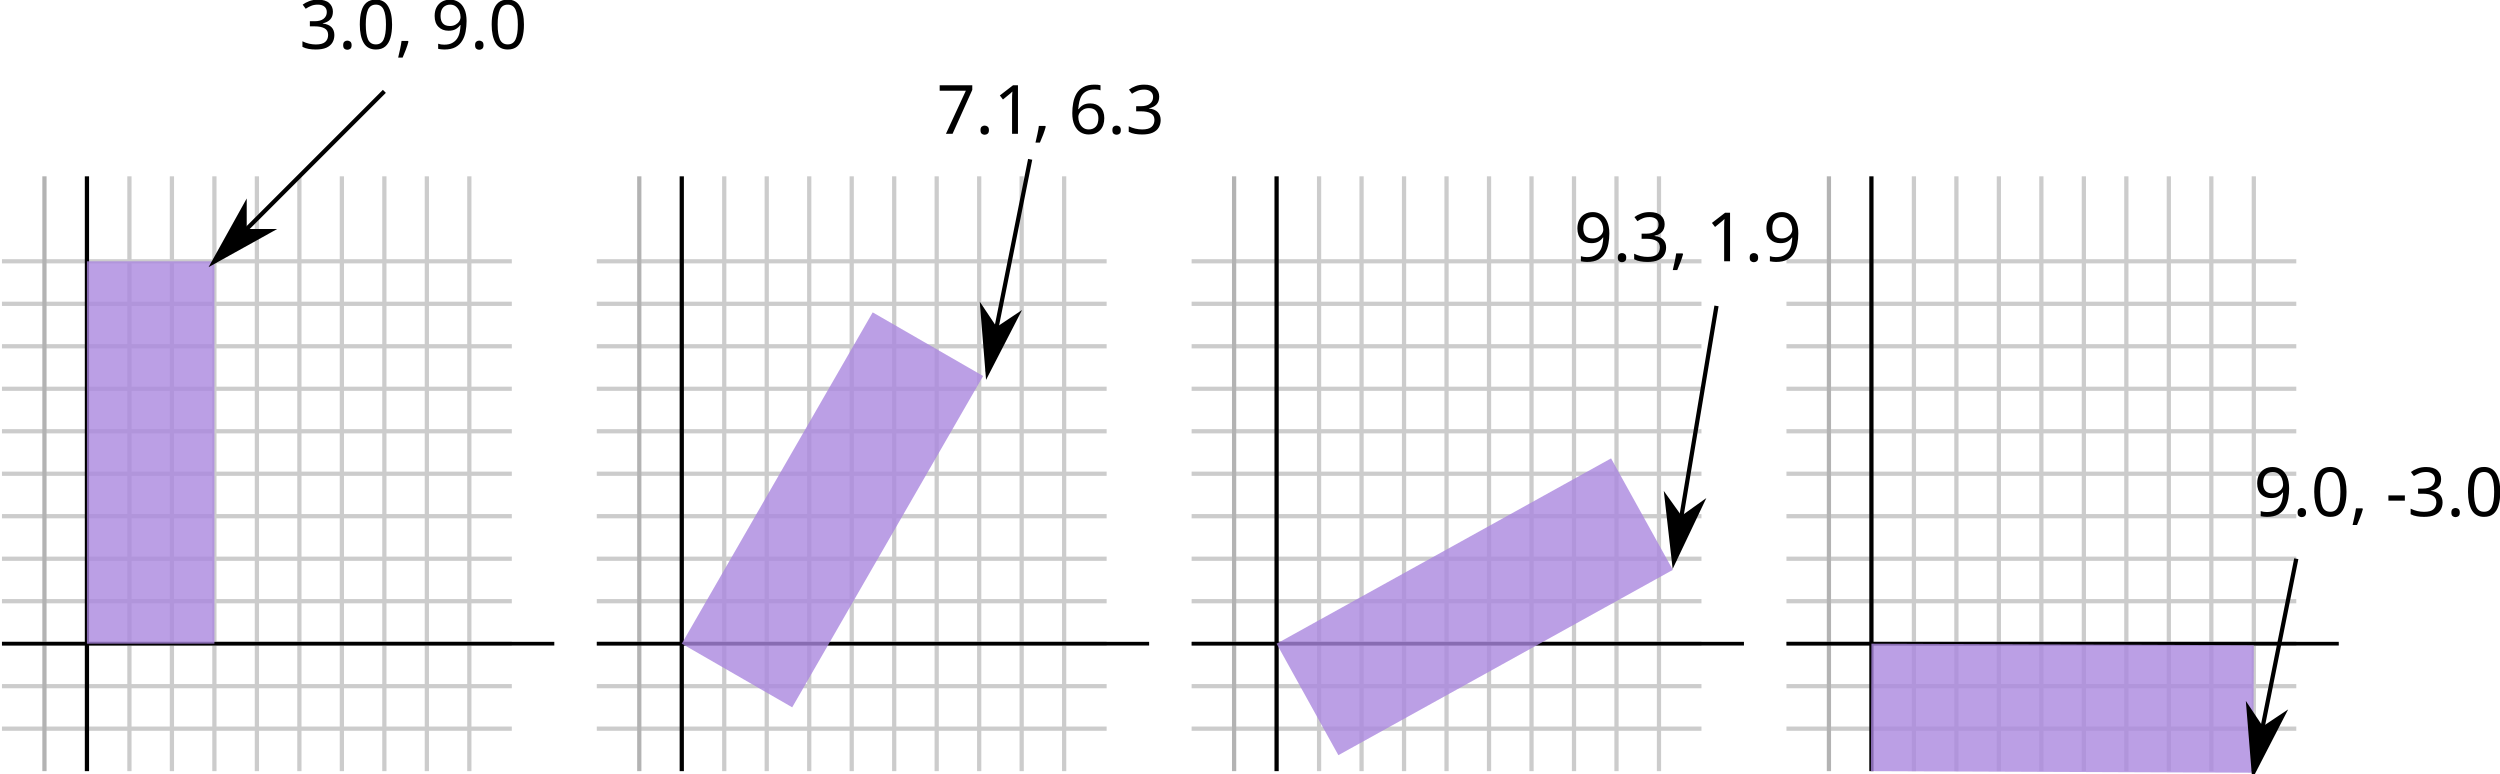
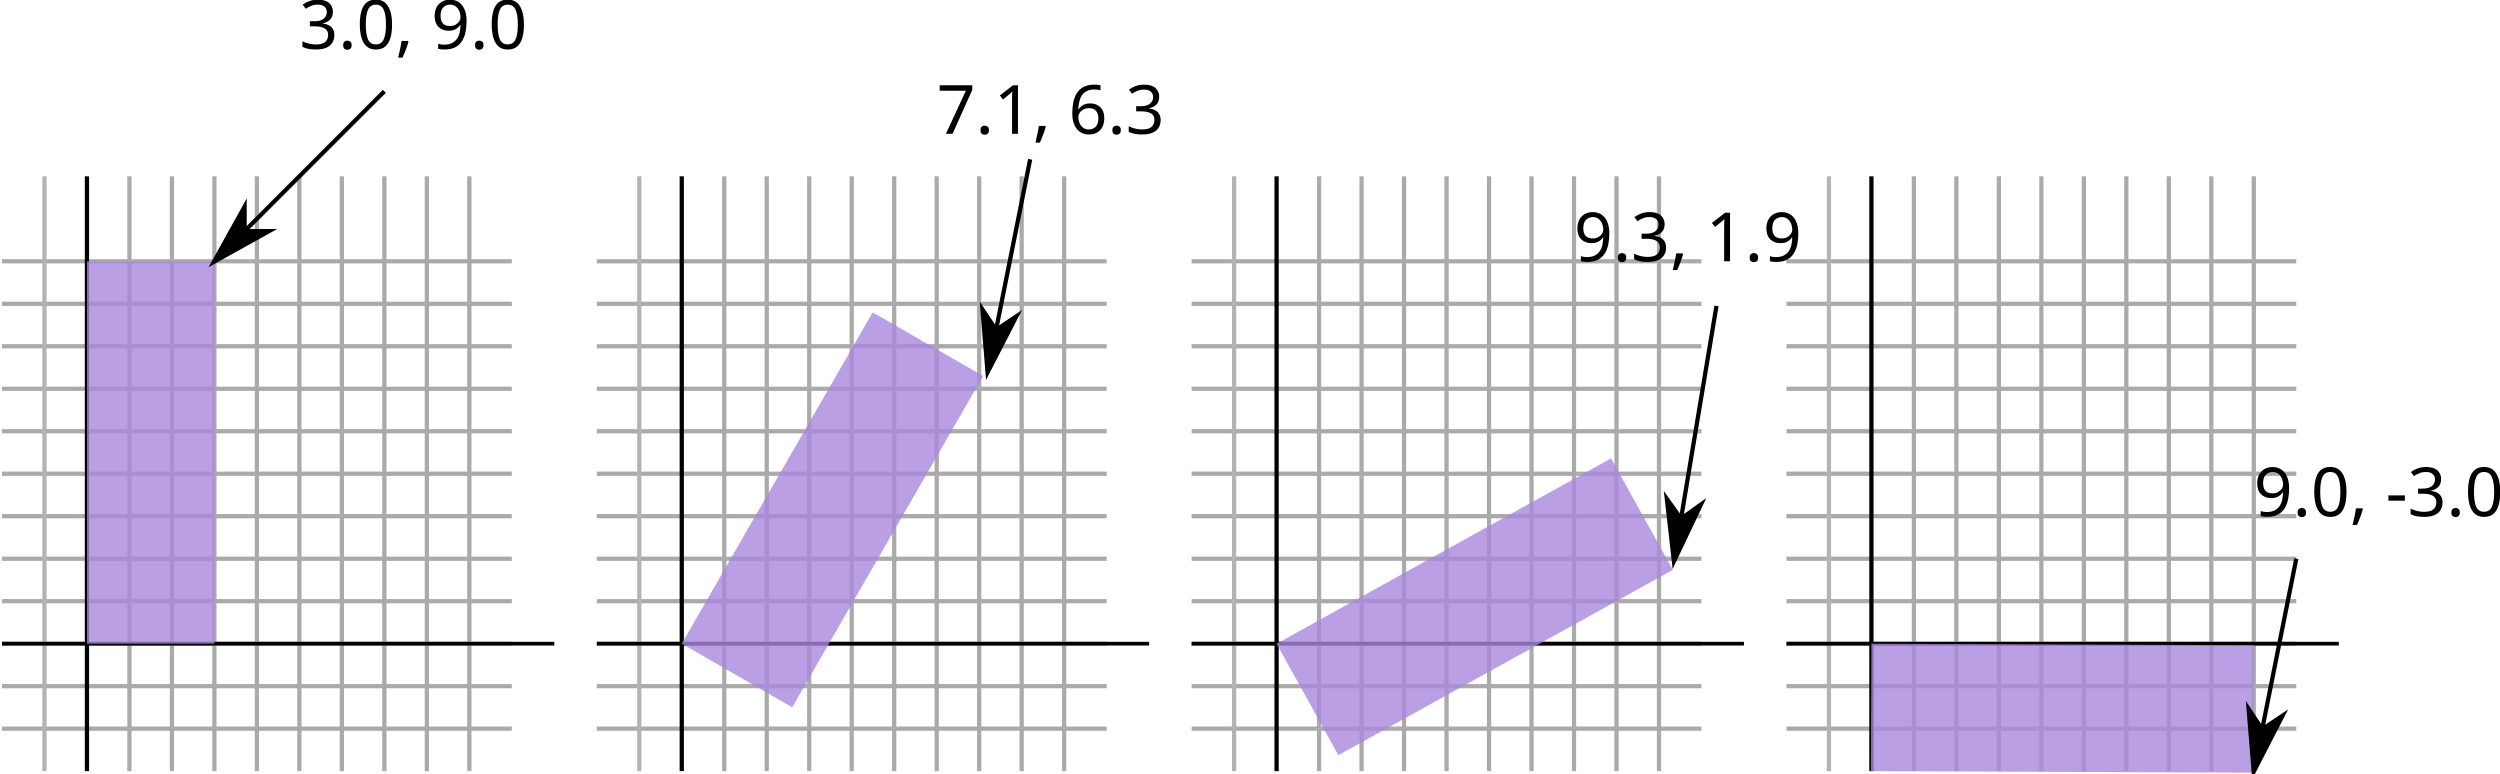
<svg xmlns="http://www.w3.org/2000/svg" width="588.408" height="182" id="svg2" version="1.1">
  <defs id="defs4">
    <marker orient="auto" refY="0" refX="0" id="Arrow1Lstart" style="overflow:visible">
      <path id="path3933" d="M 0,0 5,-5 -12.5,0 5,5 0,0 z" style="fill-rule:evenodd;stroke:#000000;stroke-width:1pt;marker-start:none" transform="matrix(0.8,0,0,0.8,10,0)" />
    </marker>
    <marker orient="auto" refY="0" refX="0" id="Arrow1Lstart-1" style="overflow:visible">
      <path id="path3933-8" d="M 0,0 5,-5 -12.5,0 5,5 0,0 z" style="fill-rule:evenodd;stroke:#000000;stroke-width:1pt;marker-start:none" transform="matrix(0.8,0,0,0.8,10,0)" />
    </marker>
    <marker orient="auto" refY="0" refX="0" id="Arrow1Lstart-7" style="overflow:visible">
      <path id="path3933-7" d="M 0,0 5,-5 -12.5,0 5,5 0,0 z" style="fill-rule:evenodd;stroke:#000000;stroke-width:1pt;marker-start:none" transform="matrix(0.8,0,0,0.8,10,0)" />
    </marker>
    <marker orient="auto" refY="0" refX="0" id="Arrow1Lstart-18" style="overflow:visible">
      <path id="path3933-9" d="M 0,0 5,-5 -12.5,0 5,5 0,0 z" style="fill-rule:evenodd;stroke:#000000;stroke-width:1pt;marker-start:none" transform="matrix(0.8,0,0,0.8,10,0)" />
    </marker>
  </defs>
  <g id="layer2" transform="translate(-9.537092,-10.86218)">
    <g id="g3912" transform="translate(-50,-230)">
-       <path id="path2994" d="m 90,282.362 0,140" style="fill:#000000;stroke:#cccccc;stroke-width:1px;stroke-linecap:butt;stroke-linejoin:miter;stroke-opacity:1" />
-       <path id="path2994-1" d="m 100,282.362 0,140" style="fill:#000000;stroke:#cccccc;stroke-width:1px;stroke-linecap:butt;stroke-linejoin:miter;stroke-opacity:1" />
-       <path id="path2994-7" d="m 110,282.362 0,140" style="fill:#000000;stroke:#cccccc;stroke-width:1px;stroke-linecap:butt;stroke-linejoin:miter;stroke-opacity:1" />
-       <path id="path2994-7-4" d="m 120,282.362 0,140" style="fill:#000000;stroke:#cccccc;stroke-width:1px;stroke-linecap:butt;stroke-linejoin:miter;stroke-opacity:1" />
-       <path id="path2994-0" d="m 130,282.362 0,140" style="fill:#000000;stroke:#cccccc;stroke-width:1px;stroke-linecap:butt;stroke-linejoin:miter;stroke-opacity:1" />
-       <path id="path2994-1-9" d="m 140,282.362 0,140" style="fill:#000000;stroke:#cccccc;stroke-width:1px;stroke-linecap:butt;stroke-linejoin:miter;stroke-opacity:1" />
-       <path id="path2994-7-48" d="m 150,282.362 0,140" style="fill:#000000;stroke:#cccccc;stroke-width:1px;stroke-linecap:butt;stroke-linejoin:miter;stroke-opacity:1" />
-       <path id="path2994-7-4-8" d="m 160,282.362 0,140" style="fill:#000000;stroke:#cccccc;stroke-width:1px;stroke-linecap:butt;stroke-linejoin:miter;stroke-opacity:1" />
-       <path id="path2994-2" d="m 170,282.362 0,140" style="fill:#000000;stroke:#cccccc;stroke-width:1px;stroke-linecap:butt;stroke-linejoin:miter;stroke-opacity:1" />
+       <path id="path2994" d="m 90,282.362 0,140" style="fill:#000000;stroke:#aaaaaa;stroke-width:1px;stroke-linecap:butt;stroke-linejoin:miter;stroke-opacity:1" />
+       <path id="path2994-1" d="m 100,282.362 0,140" style="fill:#000000;stroke:#aaaaaa;stroke-width:1px;stroke-linecap:butt;stroke-linejoin:miter;stroke-opacity:1" />
+       <path id="path2994-7" d="m 110,282.362 0,140" style="fill:#000000;stroke:#aaaaaa;stroke-width:1px;stroke-linecap:butt;stroke-linejoin:miter;stroke-opacity:1" />
+       <path id="path2994-7-4" d="m 120,282.362 0,140" style="fill:#000000;stroke:#aaaaaa;stroke-width:1px;stroke-linecap:butt;stroke-linejoin:miter;stroke-opacity:1" />
+       <path id="path2994-0" d="m 130,282.362 0,140" style="fill:#000000;stroke:#aaaaaa;stroke-width:1px;stroke-linecap:butt;stroke-linejoin:miter;stroke-opacity:1" />
+       <path id="path2994-1-9" d="m 140,282.362 0,140" style="fill:#000000;stroke:#aaaaaa;stroke-width:1px;stroke-linecap:butt;stroke-linejoin:miter;stroke-opacity:1" />
+       <path id="path2994-7-48" d="m 150,282.362 0,140" style="fill:#000000;stroke:#aaaaaa;stroke-width:1px;stroke-linecap:butt;stroke-linejoin:miter;stroke-opacity:1" />
+       <path id="path2994-7-4-8" d="m 160,282.362 0,140" style="fill:#000000;stroke:#aaaaaa;stroke-width:1px;stroke-linecap:butt;stroke-linejoin:miter;stroke-opacity:1" />
+       <path id="path2994-2" d="m 170,282.362 0,140" style="fill:#000000;stroke:#aaaaaa;stroke-width:1px;stroke-linecap:butt;stroke-linejoin:miter;stroke-opacity:1" />
    </g>
    <g id="g3898" transform="matrix(0,1,-0.8571429,0,612.0247,-187.6378)">
-       <path id="path2994-17" d="m 260,562.362 0,140" style="fill:#000000;stroke:#cccccc;stroke-width:1px;stroke-linecap:butt;stroke-linejoin:miter;stroke-opacity:1" />
-       <path id="path2994-1-1" d="m 270,562.362 0,140" style="fill:#000000;stroke:#cccccc;stroke-width:1px;stroke-linecap:butt;stroke-linejoin:miter;stroke-opacity:1" />
-       <path id="path2994-7-1" d="m 280,562.362 0,140" style="fill:#000000;stroke:#cccccc;stroke-width:1px;stroke-linecap:butt;stroke-linejoin:miter;stroke-opacity:1" />
-       <path id="path2994-7-4-52" d="m 290,562.362 0,140" style="fill:#000000;stroke:#cccccc;stroke-width:1px;stroke-linecap:butt;stroke-linejoin:miter;stroke-opacity:1" />
-       <path id="path2994-0-7" d="m 300,562.362 0,140" style="fill:#000000;stroke:#cccccc;stroke-width:1px;stroke-linecap:butt;stroke-linejoin:miter;stroke-opacity:1" />
-       <path id="path2994-1-9-6" d="m 310,562.362 0,140" style="fill:#000000;stroke:#cccccc;stroke-width:1px;stroke-linecap:butt;stroke-linejoin:miter;stroke-opacity:1" />
-       <path id="path2994-7-48-1" d="m 320,562.362 0,140" style="fill:#000000;stroke:#cccccc;stroke-width:1px;stroke-linecap:butt;stroke-linejoin:miter;stroke-opacity:1" />
-       <path id="path2994-7-4-8-4" d="m 330,562.362 0,140" style="fill:#000000;stroke:#cccccc;stroke-width:1px;stroke-linecap:butt;stroke-linejoin:miter;stroke-opacity:1" />
-       <path id="path2994-2-2" d="m 340,562.362 0,140" style="fill:#000000;stroke:#cccccc;stroke-width:1px;stroke-linecap:butt;stroke-linejoin:miter;stroke-opacity:1" />
-       <path id="path2994-1-4-3" d="m 350,562.362 0,140" style="fill:#000000;stroke:#cccccc;stroke-width:1px;stroke-linecap:butt;stroke-linejoin:miter;stroke-opacity:1" />
-       <path id="path2994-7-5-2" d="m 360,562.362 0,140" style="fill:#000000;stroke:#cccccc;stroke-width:1px;stroke-linecap:butt;stroke-linejoin:miter;stroke-opacity:1" />
-       <path id="path2994-7-4-5-2" d="m 370,562.362 0,140" style="fill:#000000;stroke:#cccccc;stroke-width:1px;stroke-linecap:butt;stroke-linejoin:miter;stroke-opacity:1" />
+       <path id="path2994-17" d="m 260,562.362 0,140" style="fill:#000000;stroke:#aaaaaa;stroke-width:1px;stroke-linecap:butt;stroke-linejoin:miter;stroke-opacity:1" />
+       <path id="path2994-1-1" d="m 270,562.362 0,140" style="fill:#000000;stroke:#aaaaaa;stroke-width:1px;stroke-linecap:butt;stroke-linejoin:miter;stroke-opacity:1" />
+       <path id="path2994-7-1" d="m 280,562.362 0,140" style="fill:#000000;stroke:#aaaaaa;stroke-width:1px;stroke-linecap:butt;stroke-linejoin:miter;stroke-opacity:1" />
+       <path id="path2994-7-4-52" d="m 290,562.362 0,140" style="fill:#000000;stroke:#aaaaaa;stroke-width:1px;stroke-linecap:butt;stroke-linejoin:miter;stroke-opacity:1" />
+       <path id="path2994-0-7" d="m 300,562.362 0,140" style="fill:#000000;stroke:#aaaaaa;stroke-width:1px;stroke-linecap:butt;stroke-linejoin:miter;stroke-opacity:1" />
+       <path id="path2994-1-9-6" d="m 310,562.362 0,140" style="fill:#000000;stroke:#aaaaaa;stroke-width:1px;stroke-linecap:butt;stroke-linejoin:miter;stroke-opacity:1" />
+       <path id="path2994-7-48-1" d="m 320,562.362 0,140" style="fill:#000000;stroke:#aaaaaa;stroke-width:1px;stroke-linecap:butt;stroke-linejoin:miter;stroke-opacity:1" />
+       <path id="path2994-7-4-8-4" d="m 330,562.362 0,140" style="fill:#000000;stroke:#aaaaaa;stroke-width:1px;stroke-linecap:butt;stroke-linejoin:miter;stroke-opacity:1" />
+       <path id="path2994-2-2" d="m 340,562.362 0,140" style="fill:#000000;stroke:#aaaaaa;stroke-width:1px;stroke-linecap:butt;stroke-linejoin:miter;stroke-opacity:1" />
+       <path id="path2994-1-4-3" d="m 350,562.362 0,140" style="fill:#000000;stroke:#aaaaaa;stroke-width:1px;stroke-linecap:butt;stroke-linejoin:miter;stroke-opacity:1" />
+       <path id="path2994-7-5-2" d="m 360,562.362 0,140" style="fill:#000000;stroke:#aaaaaa;stroke-width:1px;stroke-linecap:butt;stroke-linejoin:miter;stroke-opacity:1" />
+       <path id="path2994-7-4-5-2" d="m 370,562.362 0,140" style="fill:#000000;stroke:#aaaaaa;stroke-width:1px;stroke-linecap:butt;stroke-linejoin:miter;stroke-opacity:1" />
    </g>
    <path style="fill:#000000;stroke:#b3b3b3;stroke-width:1px;stroke-linecap:butt;stroke-linejoin:miter;stroke-opacity:1" d="m 20,52.362 0,140" id="path3926" />
    <g transform="translate(89.99997,-230)" id="g3912-9">
-       <path id="path2994-27" d="m 90,282.362 0,140" style="fill:#000000;stroke:#cccccc;stroke-width:1px;stroke-linecap:butt;stroke-linejoin:miter;stroke-opacity:1" />
-       <path id="path2994-1-95" d="m 100,282.362 0,140" style="fill:#000000;stroke:#cccccc;stroke-width:1px;stroke-linecap:butt;stroke-linejoin:miter;stroke-opacity:1" />
-       <path id="path2994-7-43" d="m 110,282.362 0,140" style="fill:#000000;stroke:#cccccc;stroke-width:1px;stroke-linecap:butt;stroke-linejoin:miter;stroke-opacity:1" />
-       <path id="path2994-7-4-1" d="m 120,282.362 0,140" style="fill:#000000;stroke:#cccccc;stroke-width:1px;stroke-linecap:butt;stroke-linejoin:miter;stroke-opacity:1" />
-       <path id="path2994-0-2" d="m 130,282.362 0,140" style="fill:#000000;stroke:#cccccc;stroke-width:1px;stroke-linecap:butt;stroke-linejoin:miter;stroke-opacity:1" />
-       <path id="path2994-1-9-3" d="m 140,282.362 0,140" style="fill:#000000;stroke:#cccccc;stroke-width:1px;stroke-linecap:butt;stroke-linejoin:miter;stroke-opacity:1" />
-       <path id="path2994-7-48-3" d="m 150,282.362 0,140" style="fill:#000000;stroke:#cccccc;stroke-width:1px;stroke-linecap:butt;stroke-linejoin:miter;stroke-opacity:1" />
-       <path id="path2994-7-4-8-41" d="m 160,282.362 0,140" style="fill:#000000;stroke:#cccccc;stroke-width:1px;stroke-linecap:butt;stroke-linejoin:miter;stroke-opacity:1" />
-       <path id="path2994-2-1" d="m 170,282.362 0,140" style="fill:#000000;stroke:#cccccc;stroke-width:1px;stroke-linecap:butt;stroke-linejoin:miter;stroke-opacity:1" />
+       <path id="path2994-27" d="m 90,282.362 0,140" style="fill:#000000;stroke:#aaaaaa;stroke-width:1px;stroke-linecap:butt;stroke-linejoin:miter;stroke-opacity:1" />
+       <path id="path2994-1-95" d="m 100,282.362 0,140" style="fill:#000000;stroke:#aaaaaa;stroke-width:1px;stroke-linecap:butt;stroke-linejoin:miter;stroke-opacity:1" />
+       <path id="path2994-7-43" d="m 110,282.362 0,140" style="fill:#000000;stroke:#aaaaaa;stroke-width:1px;stroke-linecap:butt;stroke-linejoin:miter;stroke-opacity:1" />
+       <path id="path2994-7-4-1" d="m 120,282.362 0,140" style="fill:#000000;stroke:#aaaaaa;stroke-width:1px;stroke-linecap:butt;stroke-linejoin:miter;stroke-opacity:1" />
+       <path id="path2994-0-2" d="m 130,282.362 0,140" style="fill:#000000;stroke:#aaaaaa;stroke-width:1px;stroke-linecap:butt;stroke-linejoin:miter;stroke-opacity:1" />
+       <path id="path2994-1-9-3" d="m 140,282.362 0,140" style="fill:#000000;stroke:#aaaaaa;stroke-width:1px;stroke-linecap:butt;stroke-linejoin:miter;stroke-opacity:1" />
+       <path id="path2994-7-48-3" d="m 150,282.362 0,140" style="fill:#000000;stroke:#aaaaaa;stroke-width:1px;stroke-linecap:butt;stroke-linejoin:miter;stroke-opacity:1" />
+       <path id="path2994-7-4-8-41" d="m 160,282.362 0,140" style="fill:#000000;stroke:#aaaaaa;stroke-width:1px;stroke-linecap:butt;stroke-linejoin:miter;stroke-opacity:1" />
+       <path id="path2994-2-1" d="m 170,282.362 0,140" style="fill:#000000;stroke:#aaaaaa;stroke-width:1px;stroke-linecap:butt;stroke-linejoin:miter;stroke-opacity:1" />
    </g>
    <g id="g3898-2" transform="matrix(0,1,-0.8571427,0,752.0246,-187.6378)">
-       <path id="path2994-17-7" d="m 260,562.362 0,140" style="fill:#000000;stroke:#cccccc;stroke-width:1px;stroke-linecap:butt;stroke-linejoin:miter;stroke-opacity:1" />
-       <path id="path2994-1-1-7" d="m 270,562.362 0,140" style="fill:#000000;stroke:#cccccc;stroke-width:1px;stroke-linecap:butt;stroke-linejoin:miter;stroke-opacity:1" />
-       <path id="path2994-7-1-9" d="m 280,562.362 0,140" style="fill:#000000;stroke:#cccccc;stroke-width:1px;stroke-linecap:butt;stroke-linejoin:miter;stroke-opacity:1" />
-       <path id="path2994-7-4-52-3" d="m 290,562.362 0,140" style="fill:#000000;stroke:#cccccc;stroke-width:1px;stroke-linecap:butt;stroke-linejoin:miter;stroke-opacity:1" />
-       <path id="path2994-0-7-1" d="m 300,562.362 0,140" style="fill:#000000;stroke:#cccccc;stroke-width:1px;stroke-linecap:butt;stroke-linejoin:miter;stroke-opacity:1" />
-       <path id="path2994-1-9-6-9" d="m 310,562.362 0,140" style="fill:#000000;stroke:#cccccc;stroke-width:1px;stroke-linecap:butt;stroke-linejoin:miter;stroke-opacity:1" />
-       <path id="path2994-7-48-1-8" d="m 320,562.362 0,140" style="fill:#000000;stroke:#cccccc;stroke-width:1px;stroke-linecap:butt;stroke-linejoin:miter;stroke-opacity:1" />
-       <path id="path2994-7-4-8-4-6" d="m 330,562.362 0,140" style="fill:#000000;stroke:#cccccc;stroke-width:1px;stroke-linecap:butt;stroke-linejoin:miter;stroke-opacity:1" />
-       <path id="path2994-2-2-5" d="m 340,562.362 0,140" style="fill:#000000;stroke:#cccccc;stroke-width:1px;stroke-linecap:butt;stroke-linejoin:miter;stroke-opacity:1" />
-       <path id="path2994-1-4-3-0" d="m 350,562.362 0,140" style="fill:#000000;stroke:#cccccc;stroke-width:1px;stroke-linecap:butt;stroke-linejoin:miter;stroke-opacity:1" />
-       <path id="path2994-7-5-2-2" d="m 360,562.362 0,140" style="fill:#000000;stroke:#cccccc;stroke-width:1px;stroke-linecap:butt;stroke-linejoin:miter;stroke-opacity:1" />
-       <path id="path2994-7-4-5-2-8" d="m 370,562.362 0,140" style="fill:#000000;stroke:#cccccc;stroke-width:1px;stroke-linecap:butt;stroke-linejoin:miter;stroke-opacity:1" />
+       <path id="path2994-17-7" d="m 260,562.362 0,140" style="fill:#000000;stroke:#aaaaaa;stroke-width:1px;stroke-linecap:butt;stroke-linejoin:miter;stroke-opacity:1" />
+       <path id="path2994-1-1-7" d="m 270,562.362 0,140" style="fill:#000000;stroke:#aaaaaa;stroke-width:1px;stroke-linecap:butt;stroke-linejoin:miter;stroke-opacity:1" />
+       <path id="path2994-7-1-9" d="m 280,562.362 0,140" style="fill:#000000;stroke:#aaaaaa;stroke-width:1px;stroke-linecap:butt;stroke-linejoin:miter;stroke-opacity:1" />
+       <path id="path2994-7-4-52-3" d="m 290,562.362 0,140" style="fill:#000000;stroke:#aaaaaa;stroke-width:1px;stroke-linecap:butt;stroke-linejoin:miter;stroke-opacity:1" />
+       <path id="path2994-0-7-1" d="m 300,562.362 0,140" style="fill:#000000;stroke:#aaaaaa;stroke-width:1px;stroke-linecap:butt;stroke-linejoin:miter;stroke-opacity:1" />
+       <path id="path2994-1-9-6-9" d="m 310,562.362 0,140" style="fill:#000000;stroke:#aaaaaa;stroke-width:1px;stroke-linecap:butt;stroke-linejoin:miter;stroke-opacity:1" />
+       <path id="path2994-7-48-1-8" d="m 320,562.362 0,140" style="fill:#000000;stroke:#aaaaaa;stroke-width:1px;stroke-linecap:butt;stroke-linejoin:miter;stroke-opacity:1" />
+       <path id="path2994-7-4-8-4-6" d="m 330,562.362 0,140" style="fill:#000000;stroke:#aaaaaa;stroke-width:1px;stroke-linecap:butt;stroke-linejoin:miter;stroke-opacity:1" />
+       <path id="path2994-2-2-5" d="m 340,562.362 0,140" style="fill:#000000;stroke:#aaaaaa;stroke-width:1px;stroke-linecap:butt;stroke-linejoin:miter;stroke-opacity:1" />
+       <path id="path2994-1-4-3-0" d="m 350,562.362 0,140" style="fill:#000000;stroke:#aaaaaa;stroke-width:1px;stroke-linecap:butt;stroke-linejoin:miter;stroke-opacity:1" />
+       <path id="path2994-7-5-2-2" d="m 360,562.362 0,140" style="fill:#000000;stroke:#aaaaaa;stroke-width:1px;stroke-linecap:butt;stroke-linejoin:miter;stroke-opacity:1" />
+       <path id="path2994-7-4-5-2-8" d="m 370,562.362 0,140" style="fill:#000000;stroke:#aaaaaa;stroke-width:1px;stroke-linecap:butt;stroke-linejoin:miter;stroke-opacity:1" />
    </g>
    <path style="fill:#000000;stroke:#b3b3b3;stroke-width:1px;stroke-linecap:butt;stroke-linejoin:miter;stroke-opacity:1" d="m 160,52.362 0,140" id="path3926-6" />
    <path style="fill:none;stroke:#000000;stroke-width:0.874px;stroke-linecap:butt;stroke-linejoin:miter;stroke-opacity:1;display:inline" d="m 150,162.362 130,0" id="path2987-0" />
    <path style="fill:none;stroke:#000000;stroke-width:1px;stroke-linecap:butt;stroke-linejoin:miter;stroke-opacity:1;display:inline" d="m 170,52.362 0,140" id="path2989-2" />
    <rect style="opacity:0.8;fill:#aa87de;fill-opacity:1;display:inline" id="rect2991-4" width="30" height="90" x="228.359" y="-34.2" transform="matrix(0.8664417,0.4992782,-0.4992782,0.8664417,0,0)" />
    <path style="fill:none;stroke:#000000;stroke-width:1;stroke-linecap:butt;stroke-linejoin:miter;stroke-miterlimit:4;stroke-opacity:1;stroke-dasharray:none;marker-start:url(#Arrow1Lstart);display:inline" d="M 242,98.362 252,48.362" id="path3928-8" />
    <text xml:space="preserve" style="font-size:16px;font-style:normal;font-variant:normal;font-weight:normal;font-stretch:normal;text-align:start;line-height:125%;letter-spacing:0px;word-spacing:0px;writing-mode:lr-tb;text-anchor:start;fill:#000000;fill-opacity:1;stroke:none;display:inline;font-family:Sans;-inkscape-font-specification:Sans" x="230" y="42.362" id="text4407-6">
      <tspan id="tspan4409-5" x="230" y="42.362">7.1, 6.3</tspan>
    </text>
    <g transform="translate(230,-230)" id="g3912-9-3">
-       <path id="path2994-27-3" d="m 90,282.362 0,140" style="fill:#000000;stroke:#cccccc;stroke-width:1px;stroke-linecap:butt;stroke-linejoin:miter;stroke-opacity:1" />
-       <path id="path2994-1-95-5" d="m 100,282.362 0,140" style="fill:#000000;stroke:#cccccc;stroke-width:1px;stroke-linecap:butt;stroke-linejoin:miter;stroke-opacity:1" />
-       <path id="path2994-7-43-9" d="m 110,282.362 0,140" style="fill:#000000;stroke:#cccccc;stroke-width:1px;stroke-linecap:butt;stroke-linejoin:miter;stroke-opacity:1" />
-       <path id="path2994-7-4-1-9" d="m 120,282.362 0,140" style="fill:#000000;stroke:#cccccc;stroke-width:1px;stroke-linecap:butt;stroke-linejoin:miter;stroke-opacity:1" />
-       <path id="path2994-0-2-8" d="m 130,282.362 0,140" style="fill:#000000;stroke:#cccccc;stroke-width:1px;stroke-linecap:butt;stroke-linejoin:miter;stroke-opacity:1" />
-       <path id="path2994-1-9-3-1" d="m 140,282.362 0,140" style="fill:#000000;stroke:#cccccc;stroke-width:1px;stroke-linecap:butt;stroke-linejoin:miter;stroke-opacity:1" />
-       <path id="path2994-7-48-3-8" d="m 150,282.362 0,140" style="fill:#000000;stroke:#cccccc;stroke-width:1px;stroke-linecap:butt;stroke-linejoin:miter;stroke-opacity:1" />
-       <path id="path2994-7-4-8-41-2" d="m 160,282.362 0,140" style="fill:#000000;stroke:#cccccc;stroke-width:1px;stroke-linecap:butt;stroke-linejoin:miter;stroke-opacity:1" />
-       <path id="path2994-2-1-6" d="m 170,282.362 0,140" style="fill:#000000;stroke:#cccccc;stroke-width:1px;stroke-linecap:butt;stroke-linejoin:miter;stroke-opacity:1" />
+       <path id="path2994-27-3" d="m 90,282.362 0,140" style="fill:#000000;stroke:#aaaaaa;stroke-width:1px;stroke-linecap:butt;stroke-linejoin:miter;stroke-opacity:1" />
+       <path id="path2994-1-95-5" d="m 100,282.362 0,140" style="fill:#000000;stroke:#aaaaaa;stroke-width:1px;stroke-linecap:butt;stroke-linejoin:miter;stroke-opacity:1" />
+       <path id="path2994-7-43-9" d="m 110,282.362 0,140" style="fill:#000000;stroke:#aaaaaa;stroke-width:1px;stroke-linecap:butt;stroke-linejoin:miter;stroke-opacity:1" />
+       <path id="path2994-7-4-1-9" d="m 120,282.362 0,140" style="fill:#000000;stroke:#aaaaaa;stroke-width:1px;stroke-linecap:butt;stroke-linejoin:miter;stroke-opacity:1" />
+       <path id="path2994-0-2-8" d="m 130,282.362 0,140" style="fill:#000000;stroke:#aaaaaa;stroke-width:1px;stroke-linecap:butt;stroke-linejoin:miter;stroke-opacity:1" />
+       <path id="path2994-1-9-3-1" d="m 140,282.362 0,140" style="fill:#000000;stroke:#aaaaaa;stroke-width:1px;stroke-linecap:butt;stroke-linejoin:miter;stroke-opacity:1" />
+       <path id="path2994-7-48-3-8" d="m 150,282.362 0,140" style="fill:#000000;stroke:#aaaaaa;stroke-width:1px;stroke-linecap:butt;stroke-linejoin:miter;stroke-opacity:1" />
+       <path id="path2994-7-4-8-41-2" d="m 160,282.362 0,140" style="fill:#000000;stroke:#aaaaaa;stroke-width:1px;stroke-linecap:butt;stroke-linejoin:miter;stroke-opacity:1" />
+       <path id="path2994-2-1-6" d="m 170,282.362 0,140" style="fill:#000000;stroke:#aaaaaa;stroke-width:1px;stroke-linecap:butt;stroke-linejoin:miter;stroke-opacity:1" />
    </g>
    <g id="g3898-2-8" transform="matrix(0,1,-0.8571427,0,892.0246,-187.6378)">
-       <path id="path2994-17-7-0" d="m 260,562.362 0,140" style="fill:#000000;stroke:#cccccc;stroke-width:1px;stroke-linecap:butt;stroke-linejoin:miter;stroke-opacity:1" />
-       <path id="path2994-1-1-7-1" d="m 270,562.362 0,140" style="fill:#000000;stroke:#cccccc;stroke-width:1px;stroke-linecap:butt;stroke-linejoin:miter;stroke-opacity:1" />
-       <path id="path2994-7-1-9-2" d="m 280,562.362 0,140" style="fill:#000000;stroke:#cccccc;stroke-width:1px;stroke-linecap:butt;stroke-linejoin:miter;stroke-opacity:1" />
-       <path id="path2994-7-4-52-3-5" d="m 290,562.362 0,140" style="fill:#000000;stroke:#cccccc;stroke-width:1px;stroke-linecap:butt;stroke-linejoin:miter;stroke-opacity:1" />
-       <path id="path2994-0-7-1-0" d="m 300,562.362 0,140" style="fill:#000000;stroke:#cccccc;stroke-width:1px;stroke-linecap:butt;stroke-linejoin:miter;stroke-opacity:1" />
-       <path id="path2994-1-9-6-9-9" d="m 310,562.362 0,140" style="fill:#000000;stroke:#cccccc;stroke-width:1px;stroke-linecap:butt;stroke-linejoin:miter;stroke-opacity:1" />
-       <path id="path2994-7-48-1-8-4" d="m 320,562.362 0,140" style="fill:#000000;stroke:#cccccc;stroke-width:1px;stroke-linecap:butt;stroke-linejoin:miter;stroke-opacity:1" />
-       <path id="path2994-7-4-8-4-6-7" d="m 330,562.362 0,140" style="fill:#000000;stroke:#cccccc;stroke-width:1px;stroke-linecap:butt;stroke-linejoin:miter;stroke-opacity:1" />
-       <path id="path2994-2-2-5-8" d="m 340,562.362 0,140" style="fill:#000000;stroke:#cccccc;stroke-width:1px;stroke-linecap:butt;stroke-linejoin:miter;stroke-opacity:1" />
-       <path id="path2994-1-4-3-0-3" d="m 350,562.362 0,140" style="fill:#000000;stroke:#cccccc;stroke-width:1px;stroke-linecap:butt;stroke-linejoin:miter;stroke-opacity:1" />
-       <path id="path2994-7-5-2-2-5" d="m 360,562.362 0,140" style="fill:#000000;stroke:#cccccc;stroke-width:1px;stroke-linecap:butt;stroke-linejoin:miter;stroke-opacity:1" />
-       <path id="path2994-7-4-5-2-8-1" d="m 370,562.362 0,140" style="fill:#000000;stroke:#cccccc;stroke-width:1px;stroke-linecap:butt;stroke-linejoin:miter;stroke-opacity:1" />
+       <path id="path2994-17-7-0" d="m 260,562.362 0,140" style="fill:#000000;stroke:#aaaaaa;stroke-width:1px;stroke-linecap:butt;stroke-linejoin:miter;stroke-opacity:1" />
+       <path id="path2994-1-1-7-1" d="m 270,562.362 0,140" style="fill:#000000;stroke:#aaaaaa;stroke-width:1px;stroke-linecap:butt;stroke-linejoin:miter;stroke-opacity:1" />
+       <path id="path2994-7-1-9-2" d="m 280,562.362 0,140" style="fill:#000000;stroke:#aaaaaa;stroke-width:1px;stroke-linecap:butt;stroke-linejoin:miter;stroke-opacity:1" />
+       <path id="path2994-7-4-52-3-5" d="m 290,562.362 0,140" style="fill:#000000;stroke:#aaaaaa;stroke-width:1px;stroke-linecap:butt;stroke-linejoin:miter;stroke-opacity:1" />
+       <path id="path2994-0-7-1-0" d="m 300,562.362 0,140" style="fill:#000000;stroke:#aaaaaa;stroke-width:1px;stroke-linecap:butt;stroke-linejoin:miter;stroke-opacity:1" />
+       <path id="path2994-1-9-6-9-9" d="m 310,562.362 0,140" style="fill:#000000;stroke:#aaaaaa;stroke-width:1px;stroke-linecap:butt;stroke-linejoin:miter;stroke-opacity:1" />
+       <path id="path2994-7-48-1-8-4" d="m 320,562.362 0,140" style="fill:#000000;stroke:#aaaaaa;stroke-width:1px;stroke-linecap:butt;stroke-linejoin:miter;stroke-opacity:1" />
+       <path id="path2994-7-4-8-4-6-7" d="m 330,562.362 0,140" style="fill:#000000;stroke:#aaaaaa;stroke-width:1px;stroke-linecap:butt;stroke-linejoin:miter;stroke-opacity:1" />
+       <path id="path2994-2-2-5-8" d="m 340,562.362 0,140" style="fill:#000000;stroke:#aaaaaa;stroke-width:1px;stroke-linecap:butt;stroke-linejoin:miter;stroke-opacity:1" />
+       <path id="path2994-1-4-3-0-3" d="m 350,562.362 0,140" style="fill:#000000;stroke:#aaaaaa;stroke-width:1px;stroke-linecap:butt;stroke-linejoin:miter;stroke-opacity:1" />
+       <path id="path2994-7-5-2-2-5" d="m 360,562.362 0,140" style="fill:#000000;stroke:#aaaaaa;stroke-width:1px;stroke-linecap:butt;stroke-linejoin:miter;stroke-opacity:1" />
+       <path id="path2994-7-4-5-2-8-1" d="m 370,562.362 0,140" style="fill:#000000;stroke:#aaaaaa;stroke-width:1px;stroke-linecap:butt;stroke-linejoin:miter;stroke-opacity:1" />
    </g>
    <path style="fill:#000000;stroke:#b3b3b3;stroke-width:1px;stroke-linecap:butt;stroke-linejoin:miter;stroke-opacity:1" d="m 300,52.362 0,140" id="path3926-6-2" />
    <path style="fill:none;stroke:#000000;stroke-width:0.874px;stroke-linecap:butt;stroke-linejoin:miter;stroke-opacity:1;display:inline" d="m 290,162.362 130,0" id="path2987-0-0" />
    <path style="fill:none;stroke:#000000;stroke-width:1px;stroke-linecap:butt;stroke-linejoin:miter;stroke-opacity:1;display:inline" d="m 310,52.362 0,140" id="path2989-2-1" />
    <rect style="opacity:0.8;fill:#aa87de;fill-opacity:1;display:inline" id="rect2991-4-6" width="30" height="90" x="292.255" y="-282.479" transform="matrix(0.484624,0.8747226,-0.8747226,0.484624,0,0)" />
    <path style="fill:none;stroke:#000000;stroke-width:1;stroke-linecap:butt;stroke-linejoin:miter;stroke-miterlimit:4;stroke-opacity:1;stroke-dasharray:none;marker-start:url(#Arrow1Lstart);display:inline" d="m 403.537,142.862 10,-60" id="path3928-8-4" />
    <g transform="translate(370,-230)" id="g3912-9-3-8">
-       <path id="path2994-27-3-4" d="m 90,282.362 0,140" style="fill:#000000;stroke:#cccccc;stroke-width:1px;stroke-linecap:butt;stroke-linejoin:miter;stroke-opacity:1" />
-       <path id="path2994-1-95-5-1" d="m 100,282.362 0,140" style="fill:#000000;stroke:#cccccc;stroke-width:1px;stroke-linecap:butt;stroke-linejoin:miter;stroke-opacity:1" />
-       <path id="path2994-7-43-9-4" d="m 110,282.362 0,140" style="fill:#000000;stroke:#cccccc;stroke-width:1px;stroke-linecap:butt;stroke-linejoin:miter;stroke-opacity:1" />
-       <path id="path2994-7-4-1-9-3" d="m 120,282.362 0,140" style="fill:#000000;stroke:#cccccc;stroke-width:1px;stroke-linecap:butt;stroke-linejoin:miter;stroke-opacity:1" />
-       <path id="path2994-0-2-8-9" d="m 130,282.362 0,140" style="fill:#000000;stroke:#cccccc;stroke-width:1px;stroke-linecap:butt;stroke-linejoin:miter;stroke-opacity:1" />
-       <path id="path2994-1-9-3-1-8" d="m 140,282.362 0,140" style="fill:#000000;stroke:#cccccc;stroke-width:1px;stroke-linecap:butt;stroke-linejoin:miter;stroke-opacity:1" />
-       <path id="path2994-7-48-3-8-8" d="m 150,282.362 0,140" style="fill:#000000;stroke:#cccccc;stroke-width:1px;stroke-linecap:butt;stroke-linejoin:miter;stroke-opacity:1" />
-       <path id="path2994-7-4-8-41-2-0" d="m 160,282.362 0,140" style="fill:#000000;stroke:#cccccc;stroke-width:1px;stroke-linecap:butt;stroke-linejoin:miter;stroke-opacity:1" />
-       <path id="path2994-2-1-6-8" d="m 170,282.362 0,140" style="fill:#000000;stroke:#cccccc;stroke-width:1px;stroke-linecap:butt;stroke-linejoin:miter;stroke-opacity:1" />
+       <path id="path2994-27-3-4" d="m 90,282.362 0,140" style="fill:#000000;stroke:#aaaaaa;stroke-width:1px;stroke-linecap:butt;stroke-linejoin:miter;stroke-opacity:1" />
+       <path id="path2994-1-95-5-1" d="m 100,282.362 0,140" style="fill:#000000;stroke:#aaaaaa;stroke-width:1px;stroke-linecap:butt;stroke-linejoin:miter;stroke-opacity:1" />
+       <path id="path2994-7-43-9-4" d="m 110,282.362 0,140" style="fill:#000000;stroke:#aaaaaa;stroke-width:1px;stroke-linecap:butt;stroke-linejoin:miter;stroke-opacity:1" />
+       <path id="path2994-7-4-1-9-3" d="m 120,282.362 0,140" style="fill:#000000;stroke:#aaaaaa;stroke-width:1px;stroke-linecap:butt;stroke-linejoin:miter;stroke-opacity:1" />
+       <path id="path2994-0-2-8-9" d="m 130,282.362 0,140" style="fill:#000000;stroke:#aaaaaa;stroke-width:1px;stroke-linecap:butt;stroke-linejoin:miter;stroke-opacity:1" />
+       <path id="path2994-1-9-3-1-8" d="m 140,282.362 0,140" style="fill:#000000;stroke:#aaaaaa;stroke-width:1px;stroke-linecap:butt;stroke-linejoin:miter;stroke-opacity:1" />
+       <path id="path2994-7-48-3-8-8" d="m 150,282.362 0,140" style="fill:#000000;stroke:#aaaaaa;stroke-width:1px;stroke-linecap:butt;stroke-linejoin:miter;stroke-opacity:1" />
+       <path id="path2994-7-4-8-41-2-0" d="m 160,282.362 0,140" style="fill:#000000;stroke:#aaaaaa;stroke-width:1px;stroke-linecap:butt;stroke-linejoin:miter;stroke-opacity:1" />
+       <path id="path2994-2-1-6-8" d="m 170,282.362 0,140" style="fill:#000000;stroke:#aaaaaa;stroke-width:1px;stroke-linecap:butt;stroke-linejoin:miter;stroke-opacity:1" />
    </g>
    <g id="g3898-2-8-3" transform="matrix(0,1,-0.8571427,0,1032.025,-187.6378)">
-       <path id="path2994-17-7-0-8" d="m 260,562.362 0,140" style="fill:#000000;stroke:#cccccc;stroke-width:1px;stroke-linecap:butt;stroke-linejoin:miter;stroke-opacity:1" />
-       <path id="path2994-1-1-7-1-3" d="m 270,562.362 0,140" style="fill:#000000;stroke:#cccccc;stroke-width:1px;stroke-linecap:butt;stroke-linejoin:miter;stroke-opacity:1" />
-       <path id="path2994-7-1-9-2-7" d="m 280,562.362 0,140" style="fill:#000000;stroke:#cccccc;stroke-width:1px;stroke-linecap:butt;stroke-linejoin:miter;stroke-opacity:1" />
-       <path id="path2994-7-4-52-3-5-1" d="m 290,562.362 0,140" style="fill:#000000;stroke:#cccccc;stroke-width:1px;stroke-linecap:butt;stroke-linejoin:miter;stroke-opacity:1" />
-       <path id="path2994-0-7-1-0-0" d="m 300,562.362 0,140" style="fill:#000000;stroke:#cccccc;stroke-width:1px;stroke-linecap:butt;stroke-linejoin:miter;stroke-opacity:1" />
-       <path id="path2994-1-9-6-9-9-7" d="m 310,562.362 0,140" style="fill:#000000;stroke:#cccccc;stroke-width:1px;stroke-linecap:butt;stroke-linejoin:miter;stroke-opacity:1" />
-       <path id="path2994-7-48-1-8-4-3" d="m 320,562.362 0,140" style="fill:#000000;stroke:#cccccc;stroke-width:1px;stroke-linecap:butt;stroke-linejoin:miter;stroke-opacity:1" />
-       <path id="path2994-7-4-8-4-6-7-4" d="m 330,562.362 0,140" style="fill:#000000;stroke:#cccccc;stroke-width:1px;stroke-linecap:butt;stroke-linejoin:miter;stroke-opacity:1" />
-       <path id="path2994-2-2-5-8-9" d="m 340,562.362 0,140" style="fill:#000000;stroke:#cccccc;stroke-width:1px;stroke-linecap:butt;stroke-linejoin:miter;stroke-opacity:1" />
-       <path id="path2994-1-4-3-0-3-6" d="m 350,562.362 0,140" style="fill:#000000;stroke:#cccccc;stroke-width:1px;stroke-linecap:butt;stroke-linejoin:miter;stroke-opacity:1" />
-       <path id="path2994-7-5-2-2-5-5" d="m 360,562.362 0,140" style="fill:#000000;stroke:#cccccc;stroke-width:1px;stroke-linecap:butt;stroke-linejoin:miter;stroke-opacity:1" />
-       <path id="path2994-7-4-5-2-8-1-1" d="m 370,562.362 0,140" style="fill:#000000;stroke:#cccccc;stroke-width:1px;stroke-linecap:butt;stroke-linejoin:miter;stroke-opacity:1" />
+       <path id="path2994-17-7-0-8" d="m 260,562.362 0,140" style="fill:#000000;stroke:#aaaaaa;stroke-width:1px;stroke-linecap:butt;stroke-linejoin:miter;stroke-opacity:1" />
+       <path id="path2994-1-1-7-1-3" d="m 270,562.362 0,140" style="fill:#000000;stroke:#aaaaaa;stroke-width:1px;stroke-linecap:butt;stroke-linejoin:miter;stroke-opacity:1" />
+       <path id="path2994-7-1-9-2-7" d="m 280,562.362 0,140" style="fill:#000000;stroke:#aaaaaa;stroke-width:1px;stroke-linecap:butt;stroke-linejoin:miter;stroke-opacity:1" />
+       <path id="path2994-7-4-52-3-5-1" d="m 290,562.362 0,140" style="fill:#000000;stroke:#aaaaaa;stroke-width:1px;stroke-linecap:butt;stroke-linejoin:miter;stroke-opacity:1" />
+       <path id="path2994-0-7-1-0-0" d="m 300,562.362 0,140" style="fill:#000000;stroke:#aaaaaa;stroke-width:1px;stroke-linecap:butt;stroke-linejoin:miter;stroke-opacity:1" />
+       <path id="path2994-1-9-6-9-9-7" d="m 310,562.362 0,140" style="fill:#000000;stroke:#aaaaaa;stroke-width:1px;stroke-linecap:butt;stroke-linejoin:miter;stroke-opacity:1" />
+       <path id="path2994-7-48-1-8-4-3" d="m 320,562.362 0,140" style="fill:#000000;stroke:#aaaaaa;stroke-width:1px;stroke-linecap:butt;stroke-linejoin:miter;stroke-opacity:1" />
+       <path id="path2994-7-4-8-4-6-7-4" d="m 330,562.362 0,140" style="fill:#000000;stroke:#aaaaaa;stroke-width:1px;stroke-linecap:butt;stroke-linejoin:miter;stroke-opacity:1" />
+       <path id="path2994-2-2-5-8-9" d="m 340,562.362 0,140" style="fill:#000000;stroke:#aaaaaa;stroke-width:1px;stroke-linecap:butt;stroke-linejoin:miter;stroke-opacity:1" />
+       <path id="path2994-1-4-3-0-3-6" d="m 350,562.362 0,140" style="fill:#000000;stroke:#aaaaaa;stroke-width:1px;stroke-linecap:butt;stroke-linejoin:miter;stroke-opacity:1" />
+       <path id="path2994-7-5-2-2-5-5" d="m 360,562.362 0,140" style="fill:#000000;stroke:#aaaaaa;stroke-width:1px;stroke-linecap:butt;stroke-linejoin:miter;stroke-opacity:1" />
+       <path id="path2994-7-4-5-2-8-1-1" d="m 370,562.362 0,140" style="fill:#000000;stroke:#aaaaaa;stroke-width:1px;stroke-linecap:butt;stroke-linejoin:miter;stroke-opacity:1" />
    </g>
    <path style="fill:#000000;stroke:#b3b3b3;stroke-width:1px;stroke-linecap:butt;stroke-linejoin:miter;stroke-opacity:1" d="m 440,52.362 0,140" id="path3926-6-2-0" />
    <path style="fill:none;stroke:#000000;stroke-width:0.874px;stroke-linecap:butt;stroke-linejoin:miter;stroke-opacity:1;display:inline" d="m 430,162.362 130,0" id="path2987-0-0-9" />
    <path style="fill:none;stroke:#000000;stroke-width:1px;stroke-linecap:butt;stroke-linejoin:miter;stroke-opacity:1;display:inline" d="m 450,52.362 0,140" id="path2989-2-1-9" />
    <rect style="opacity:0.8;fill:#aa87de;fill-opacity:1;display:inline" id="rect2991-4-6-6" width="30" height="90" x="160.509" y="-540.664" transform="matrix(-0.00411608,0.9999915,-0.9999915,-0.00411608,0,0)" />
    <path style="fill:none;stroke:#000000;stroke-width:1;stroke-linecap:butt;stroke-linejoin:miter;stroke-miterlimit:4;stroke-opacity:1;stroke-dasharray:none;marker-start:url(#Arrow1Lstart);display:inline" d="m 540,192.362 10,-50" id="path3928-8-4-8" />
    <text xml:space="preserve" style="font-size:16px;font-style:normal;font-variant:normal;font-weight:normal;font-stretch:normal;text-align:start;line-height:125%;letter-spacing:0px;word-spacing:0px;writing-mode:lr-tb;text-anchor:start;fill:#000000;fill-opacity:1;stroke:none;display:inline;font-family:Sans;-inkscape-font-specification:Sans" x="540" y="132.362" id="text4407-6-0-3">
      <tspan id="tspan4409-5-6-4" x="540" y="132.362">9.0, -3.0</tspan>
    </text>
    <text xml:space="preserve" style="font-size:16px;font-style:normal;font-variant:normal;font-weight:normal;font-stretch:normal;text-align:start;line-height:125%;letter-spacing:0px;word-spacing:0px;writing-mode:lr-tb;text-anchor:start;fill:#000000;fill-opacity:1;stroke:none;display:inline;font-family:Sans;-inkscape-font-specification:Sans" x="380" y="72.362" id="text4407-6-0-3-8">
      <tspan id="tspan4409-5-6-4-4" x="380" y="72.362">9.3, 1.9</tspan>
    </text>
  </g>
  <g id="layer1" style="display:inline" transform="translate(-9.537092,-10.86218)">
    <path style="fill:none;stroke:#000000;stroke-width:0.874px;stroke-linecap:butt;stroke-linejoin:miter;stroke-opacity:1" d="m 10,162.362 130,0" id="path2987" />
    <path style="fill:none;stroke:#000000;stroke-width:1px;stroke-linecap:butt;stroke-linejoin:miter;stroke-opacity:1" d="m 30,52.362 0,140" id="path2989" />
    <rect style="opacity:0.8;fill:#aa87de;fill-opacity:1" id="rect2991" width="30" height="90" x="30" y="72.362" />
    <path style="fill:none;stroke:#000000;stroke-width:1;stroke-linecap:butt;stroke-linejoin:miter;stroke-miterlimit:4;stroke-opacity:1;stroke-dasharray:none;marker-start:url(#Arrow1Lstart)" d="m 60,72.362 40,-40" id="path3928" />
    <text xml:space="preserve" style="font-size:16px;font-style:normal;font-variant:normal;font-weight:normal;font-stretch:normal;text-align:start;line-height:125%;letter-spacing:0px;word-spacing:0px;writing-mode:lr-tb;text-anchor:start;fill:#000000;fill-opacity:1;stroke:none;font-family:Sans;-inkscape-font-specification:Sans" x="80" y="22.362" id="text4407">
      <tspan x="80" y="22.362" id="tspan4534">3.0, 9.0</tspan>
    </text>
  </g>
</svg>
